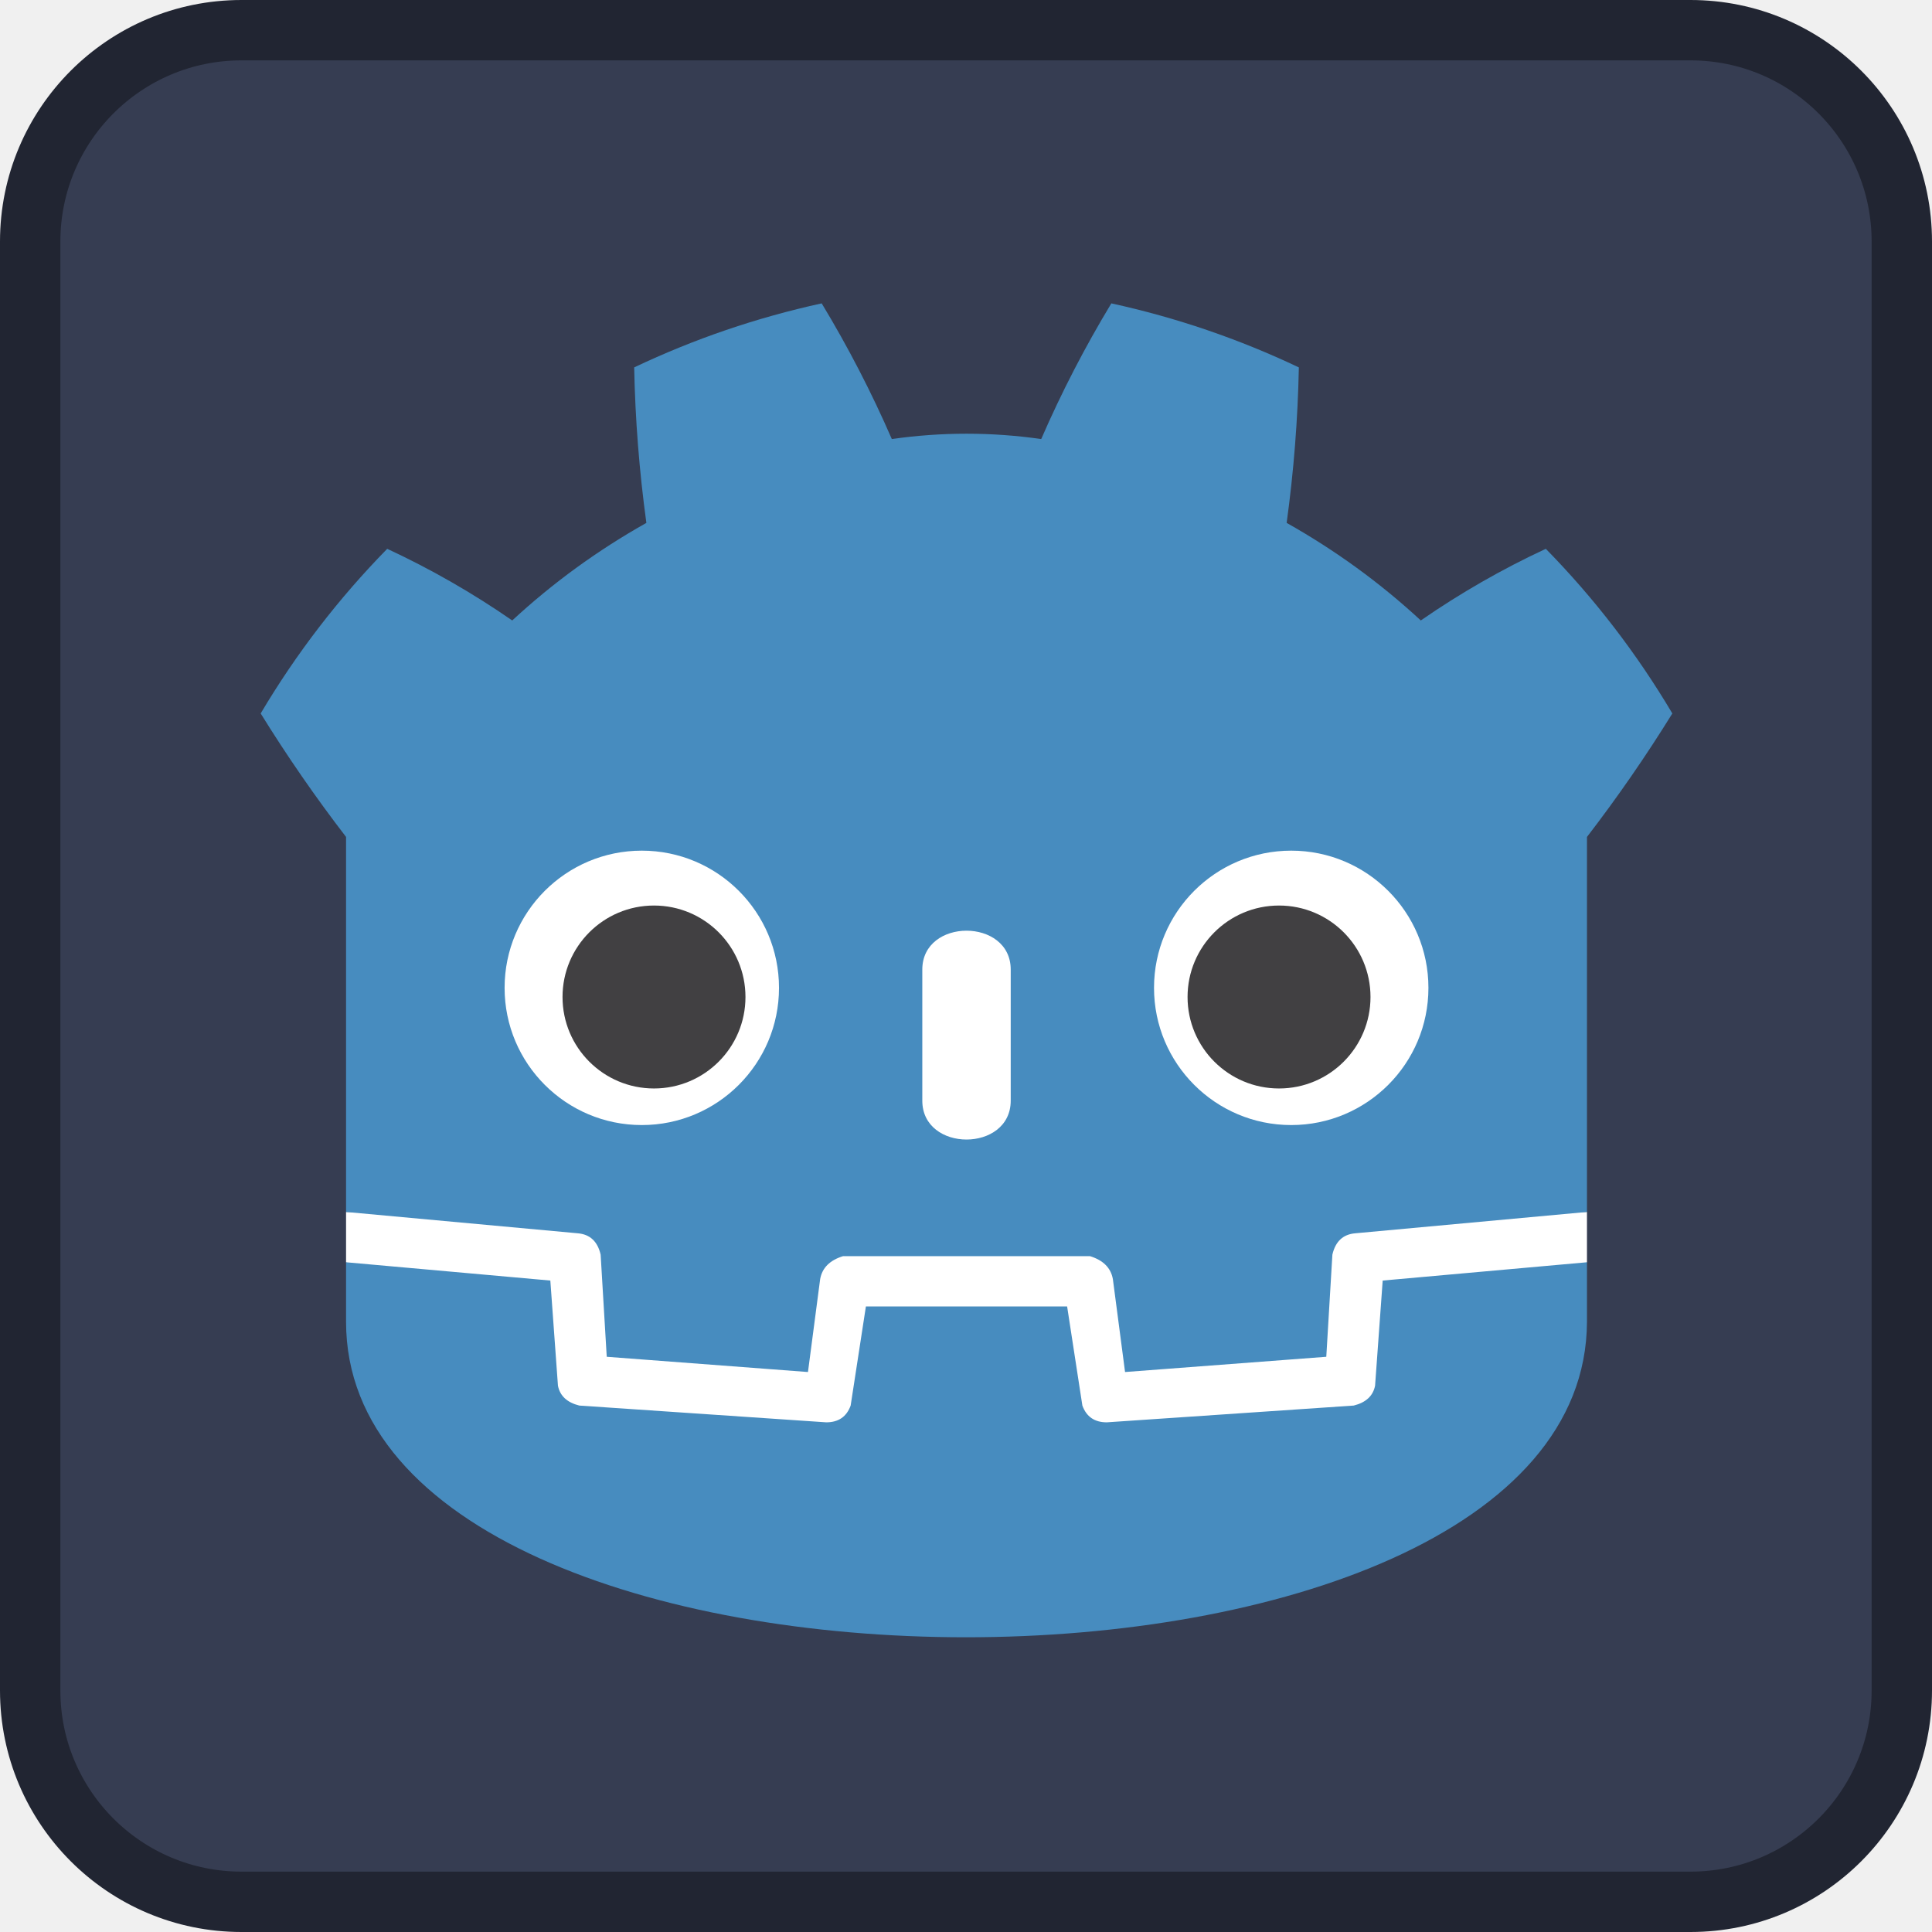
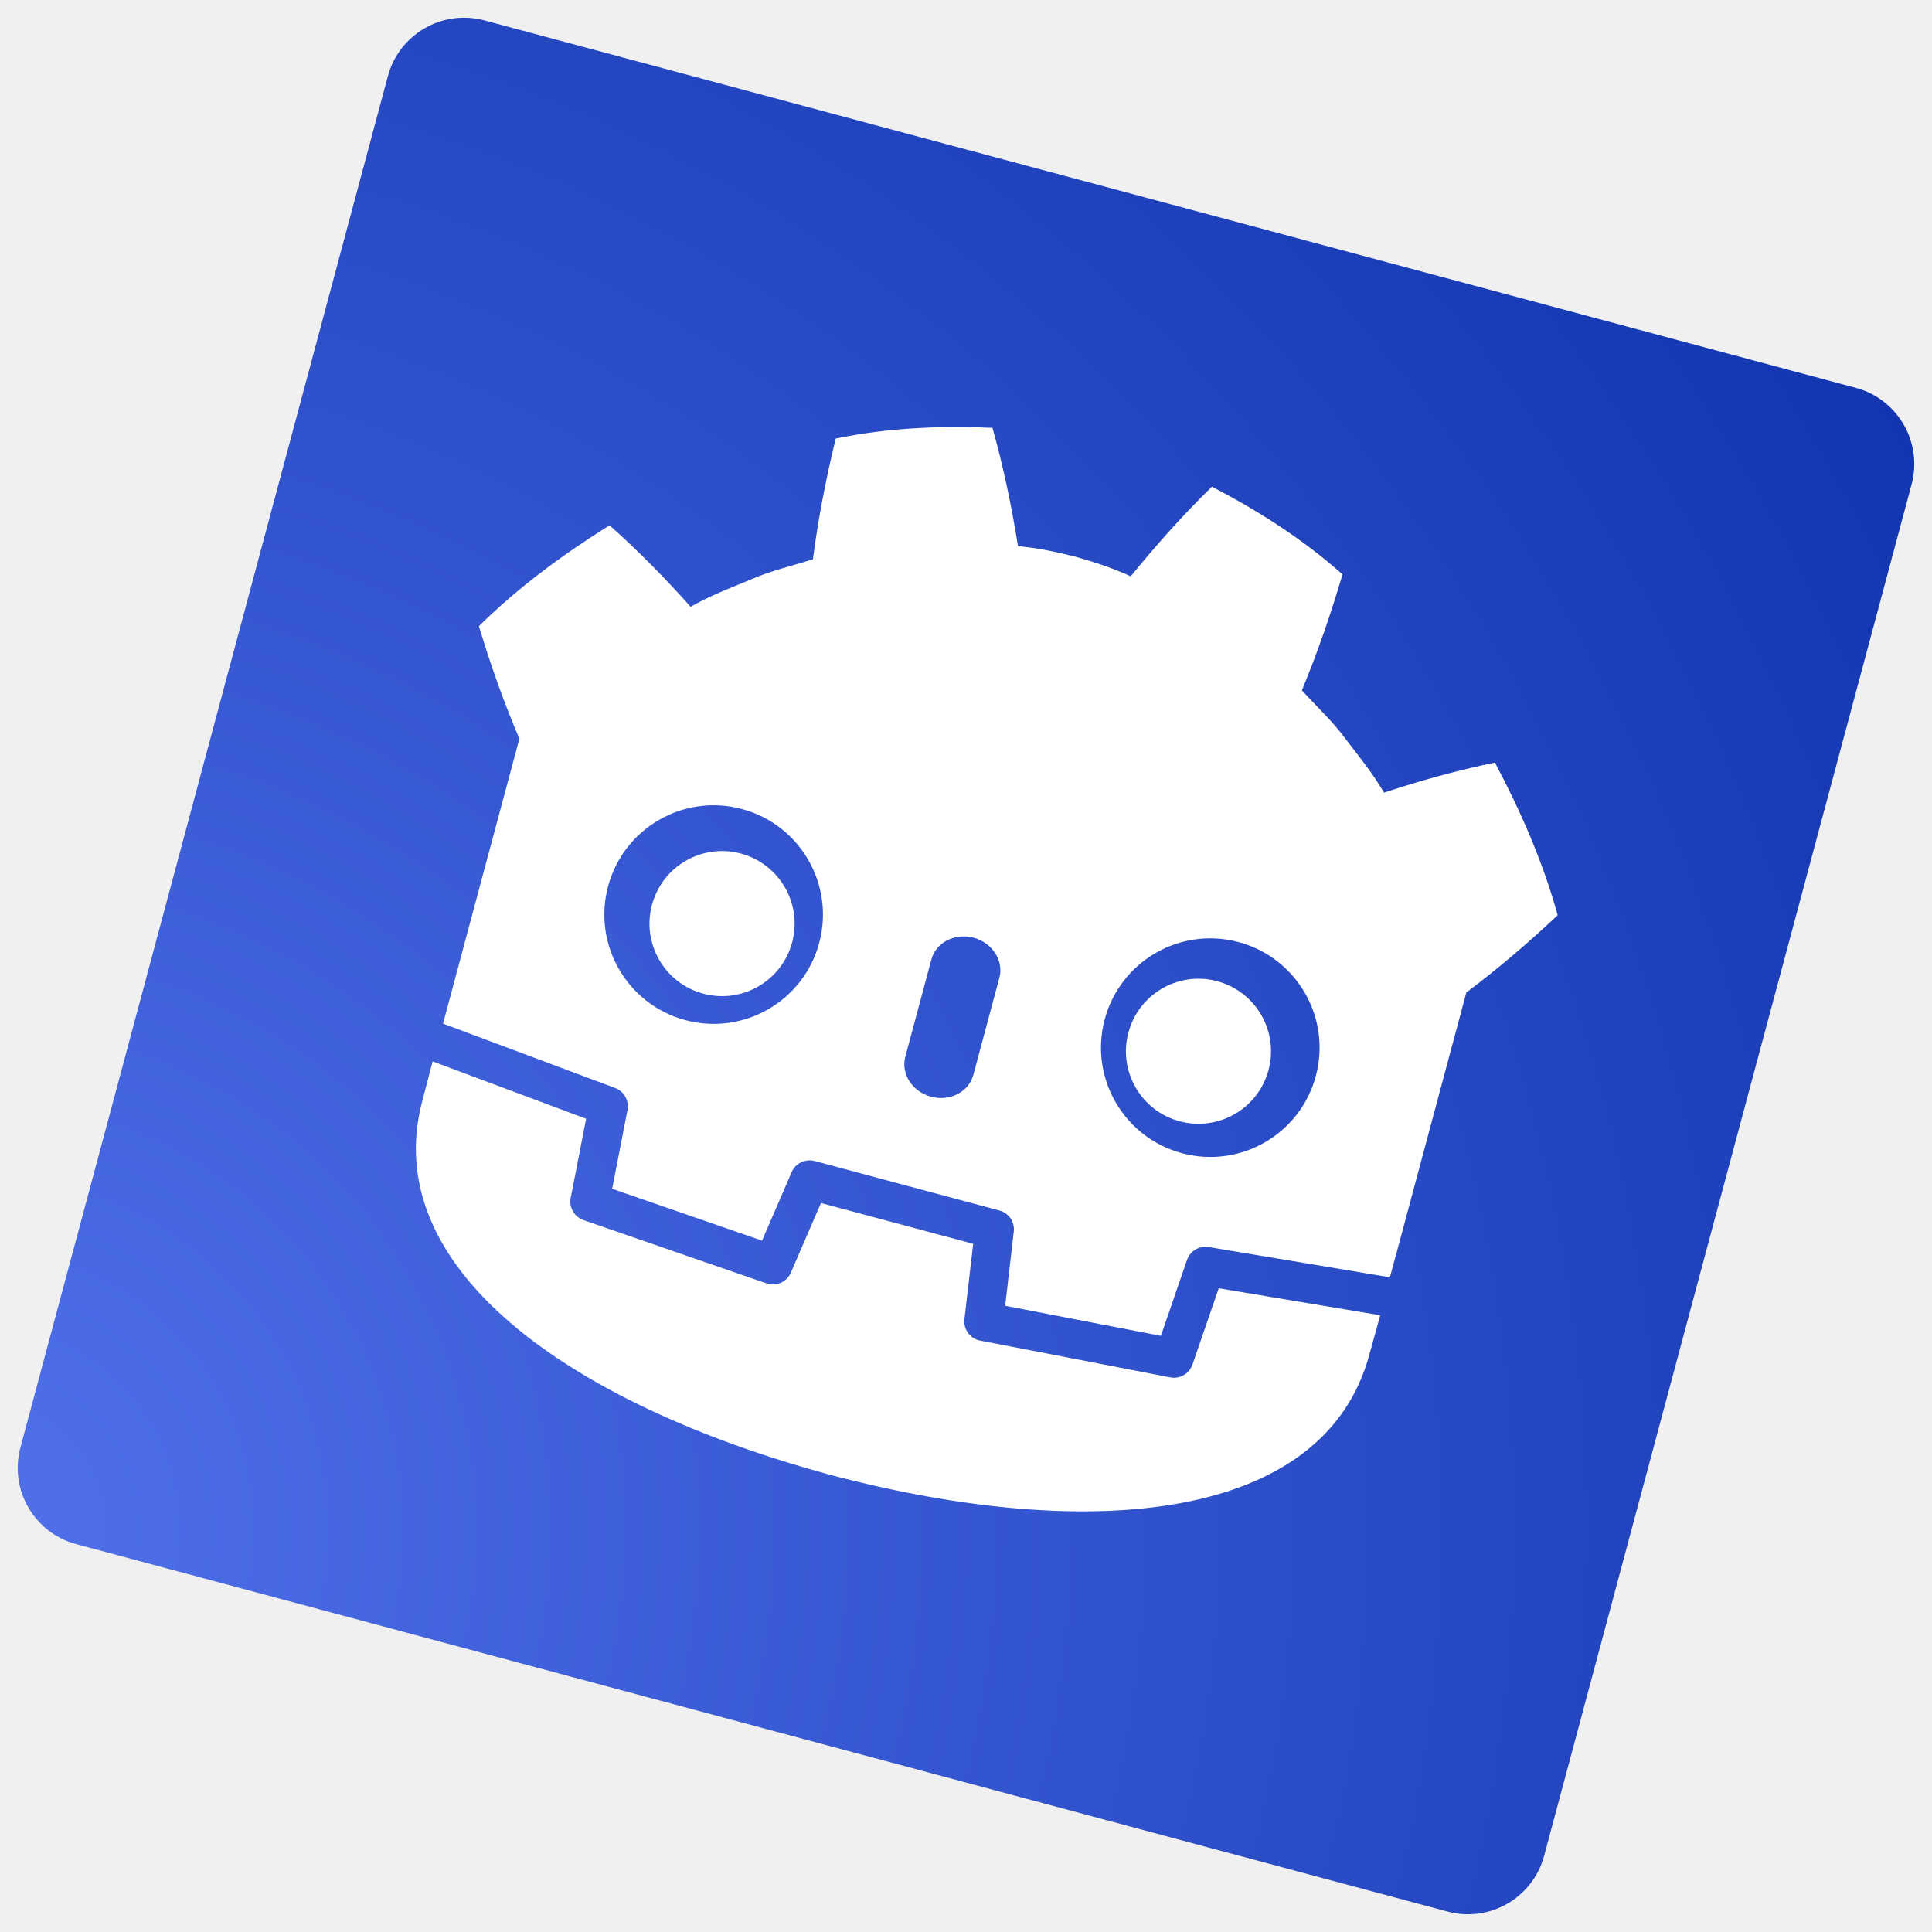
- <svg xmlns="http://www.w3.org/2000/svg" width="128" height="128">
-   <rect width="124" height="124" x="2" y="2" fill="#363d52" stroke="#212532" stroke-width="4" rx="14" />
-   <g fill="#fff" transform="translate(12.322 12.322)scale(.101)">
-     <path d="M105 673v33q407 354 814 0v-33z" />
-     <path fill="#478cbf" d="m105 673 152 14q12 1 15 14l4 67 132 10 8-61q2-11 15-15h162q13 4 15 15l8 61 132-10 4-67q3-13 15-14l152-14V427q30-39 56-81-35-59-83-108-43 20-82 47-40-37-88-64 7-51 8-102-59-28-123-42-26 43-46 89-49-7-98 0-20-46-46-89-64 14-123 42 1 51 8 102-48 27-88 64-39-27-82-47-48 49-83 108 26 42 56 81zm0 33v39c0 276 813 276 814 0v-39l-134 12-5 69q-2 10-14 13l-162 11q-12 0-16-11l-10-65H446l-10 65q-4 11-16 11l-162-11q-12-3-14-13l-5-69z" />
-     <path d="M483 600c0 34 58 34 58 0v-86c0-34-58-34-58 0z" />
-     <circle cx="725" cy="526" r="90" />
-     <circle cx="299" cy="526" r="90" />
-   </g>
-   <g fill="#414042" transform="translate(12.322 12.322)scale(.101)">
-     <circle cx="307" cy="532" r="60" />
-     <circle cx="717" cy="532" r="60" />
+ <svg xmlns="http://www.w3.org/2000/svg" width="128" height="128" viewBox="0 0 128 128" role="img" aria-labelledby="t d">
+   <defs>
+     <radialGradient id="luau_gradient" cx="0" cy="0" r="1" gradientUnits="userSpaceOnUse" gradientTransform="translate(9.1312 116.255) rotate(-45) scale(192.142)">
+       <stop stop-color="#5071EA" />
+       <stop offset="1" stop-color="#00239F" />
+     </radialGradient>
+   </defs>
+   <g transform="rotate(15 64 64)">
+     <rect x="11.744" y="11.744" width="104.511" height="104.511" rx="5.226" fill="url(#luau_gradient)" />
+     <path fill="#fff" transform="translate(27.000 26.998) scale(3.0833)" d="M9.56.683c-1.096.244-2.181.583-3.198 1.095.023.898.081 1.758.199 2.632-.395.253-.81.47-1.178.766-.375.288-.758.564-1.097.901-.678-.448-1.396-.869-2.135-1.241C1.353 5.693.608 6.619 0 7.655c.458.741.936 1.435 1.452 2.094h.014v6.356c.012 0 .023 0 .035.003l3.896.376c.204.02.364.184.378.389l.12 1.72 3.399.242.234-1.587c.03-.206.207-.358.415-.358h4.111c.208 0 .385.152.415.358l.234 1.587 3.399-.242.12-1.72a.42.42 0 01.378-.389l3.895-.376c.012 0 .023-.003.035-.003v-.507h.002V9.75h.014c.516-.659.994-1.353 1.452-2.094-.608-1.036-1.354-1.961-2.151-2.819-.739.372-1.457.793-2.135 1.241-.339-.337-.721-.613-1.096-.901-.369-.296-.784-.513-1.178-.766.117-.874.175-1.734.199-2.632-1.017-.512-2.101-.851-3.198-1.095-.438.736-.838 1.533-1.187 2.312-.414-.069-.829-.094-1.246-.099h-.016c-.417.005-.832.03-1.246.099-.349-.779-.749-1.576-1.188-2.312l.001-.001zM6.476 9.989c1.297 0 2.349 1.051 2.349 2.348s-1.052 2.348-2.349 2.348c-1.296 0-2.348-1.051-2.348-2.348 0-1.297 1.051-2.348 2.348-2.348zm11.049 0c1.296 0 2.348 1.051 2.348 2.348s-1.051 2.348-2.348 2.348-2.349-1.051-2.349-2.348c0-1.297 1.051-2.348 2.349-2.348zm-10.824.93c-.861 0-1.559.698-1.559 1.559s.698 1.558 1.559 1.558c.861 0 1.559-.698 1.559-1.558 0-.86-.697-1.559-1.559-1.559zm10.598 0c-.861 0-1.558.698-1.558 1.559s.697 1.558 1.558 1.558c.861 0 1.559-.698 1.559-1.558 0-.86-.697-1.559-1.559-1.559zm-5.298.453c.417 0 .757.308.757.687v2.162c0 .379-.339.687-.757.687s-.756-.308-.756-.687V12.059c0-.379.339-.687.756-.687zM1.46 16.946c.002.377.006.789.006.871 0 3.701 4.694 5.479 10.527 5.5h.014c5.832-.02 10.526-1.799 10.526-5.5 0-.084.005-.495.007-.871l-3.502.338-.121 1.729a.421.421 0 01-.389.39l-4.181.296a.42.42 0 01-.415-.358l-.238-1.614h-3.386l-.238 1.614a.419.419 0 01-.445.357l-4.151-.296c-.208-.015-.375-.181-.389-.389l-.12-1.729-3.504-.337z" />
  </g>
</svg>
